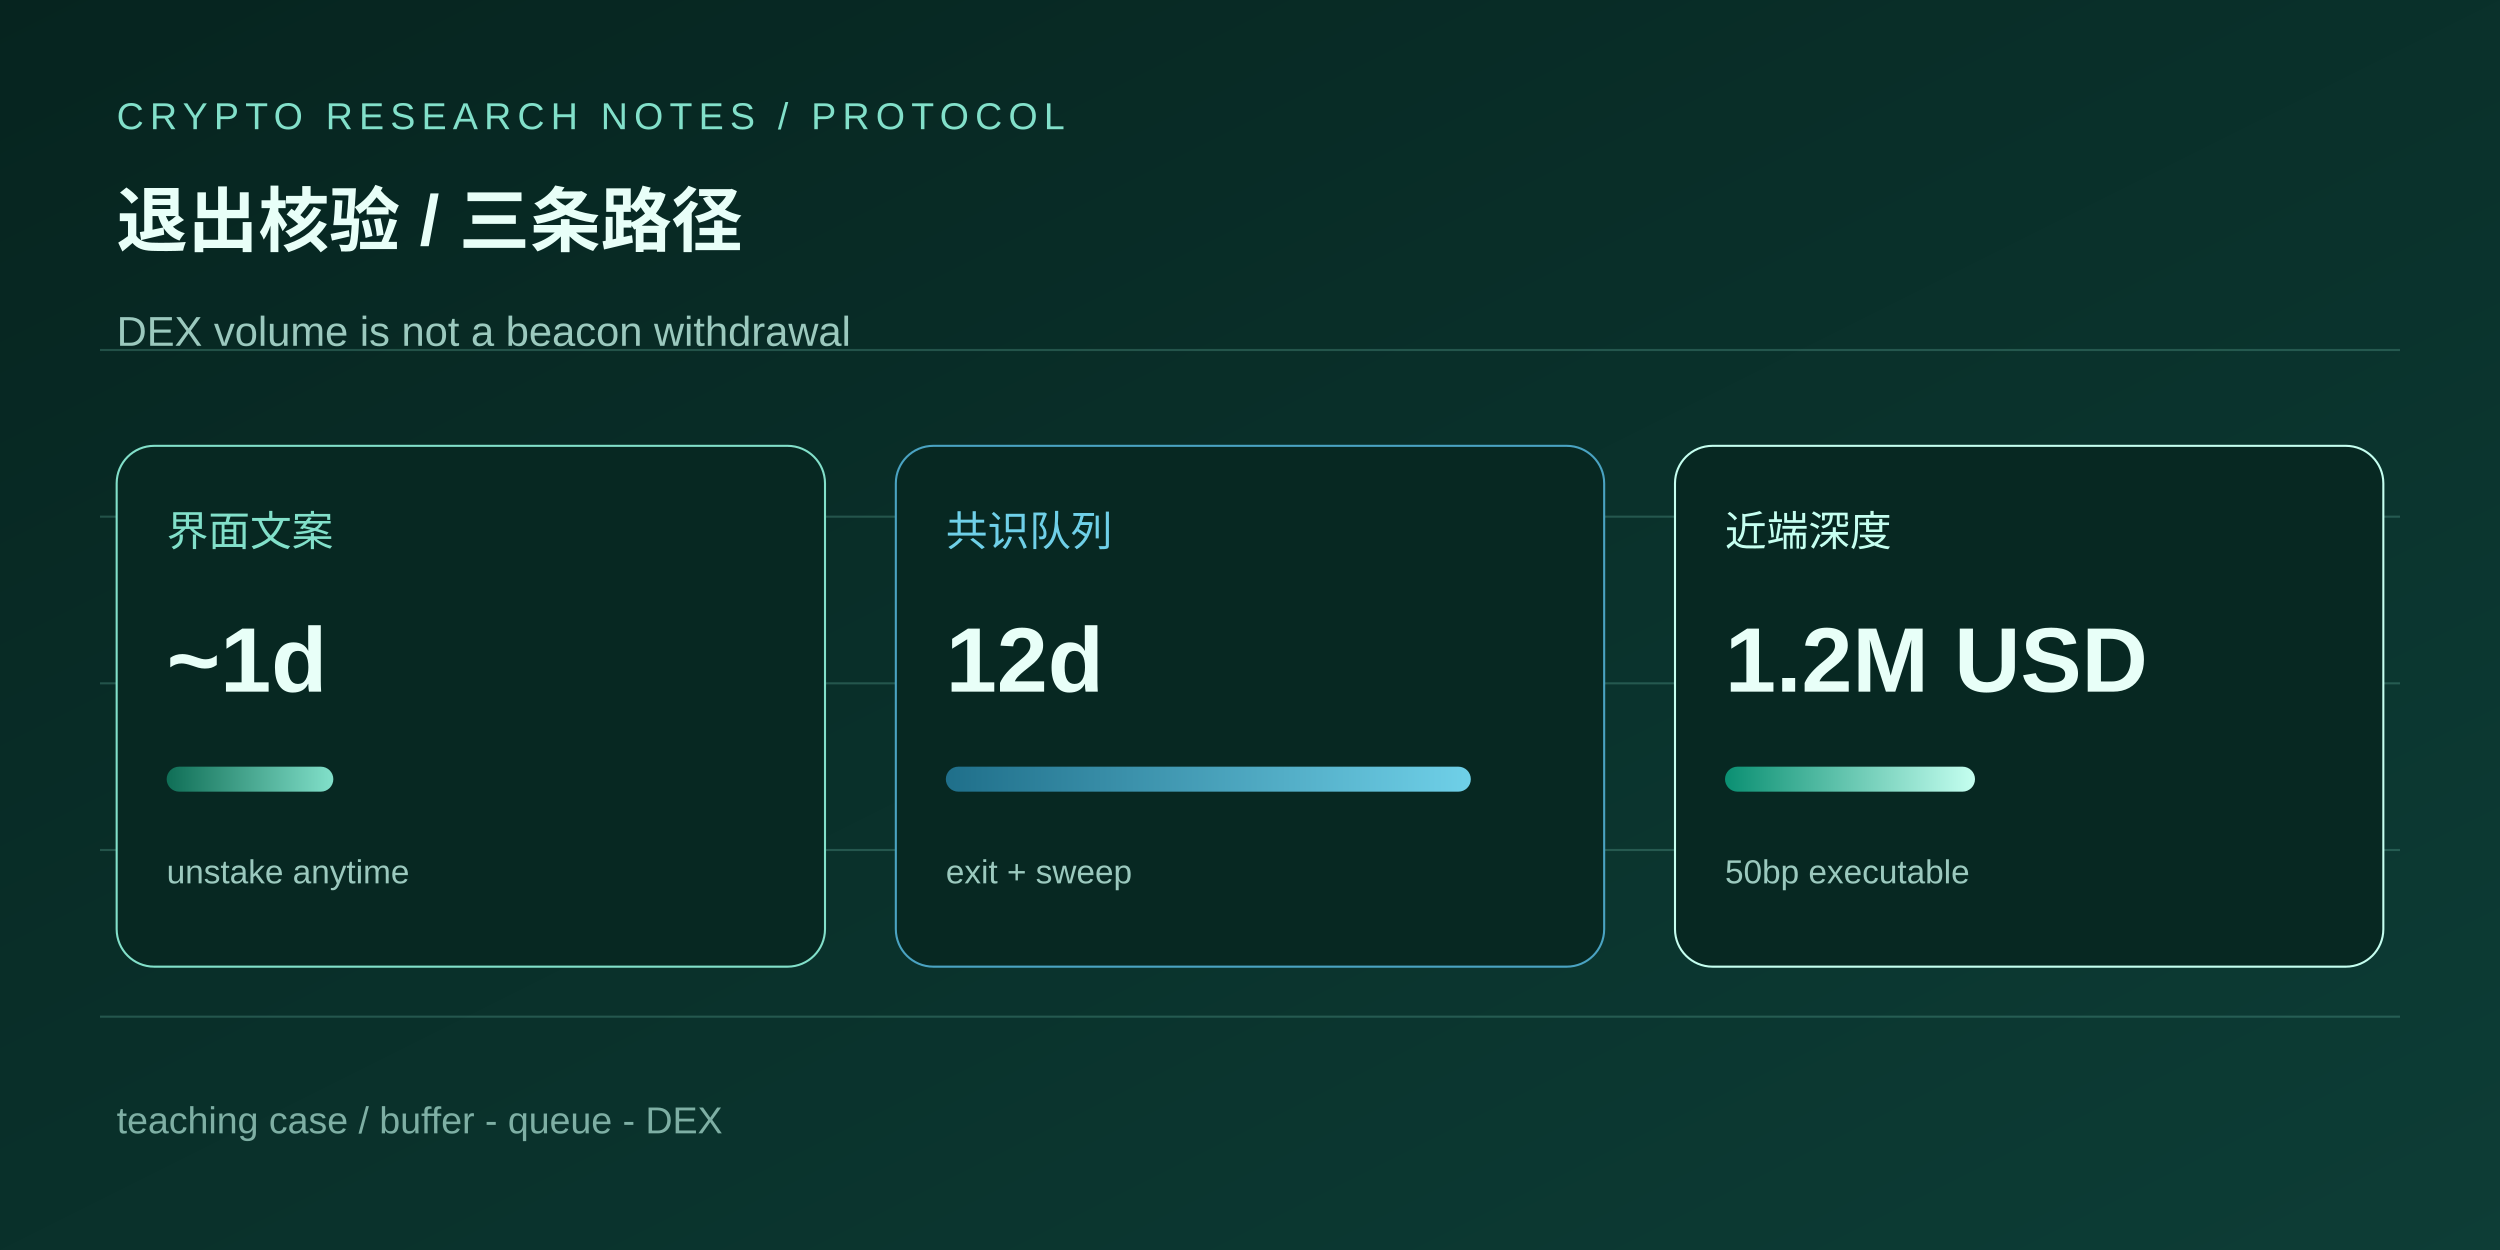
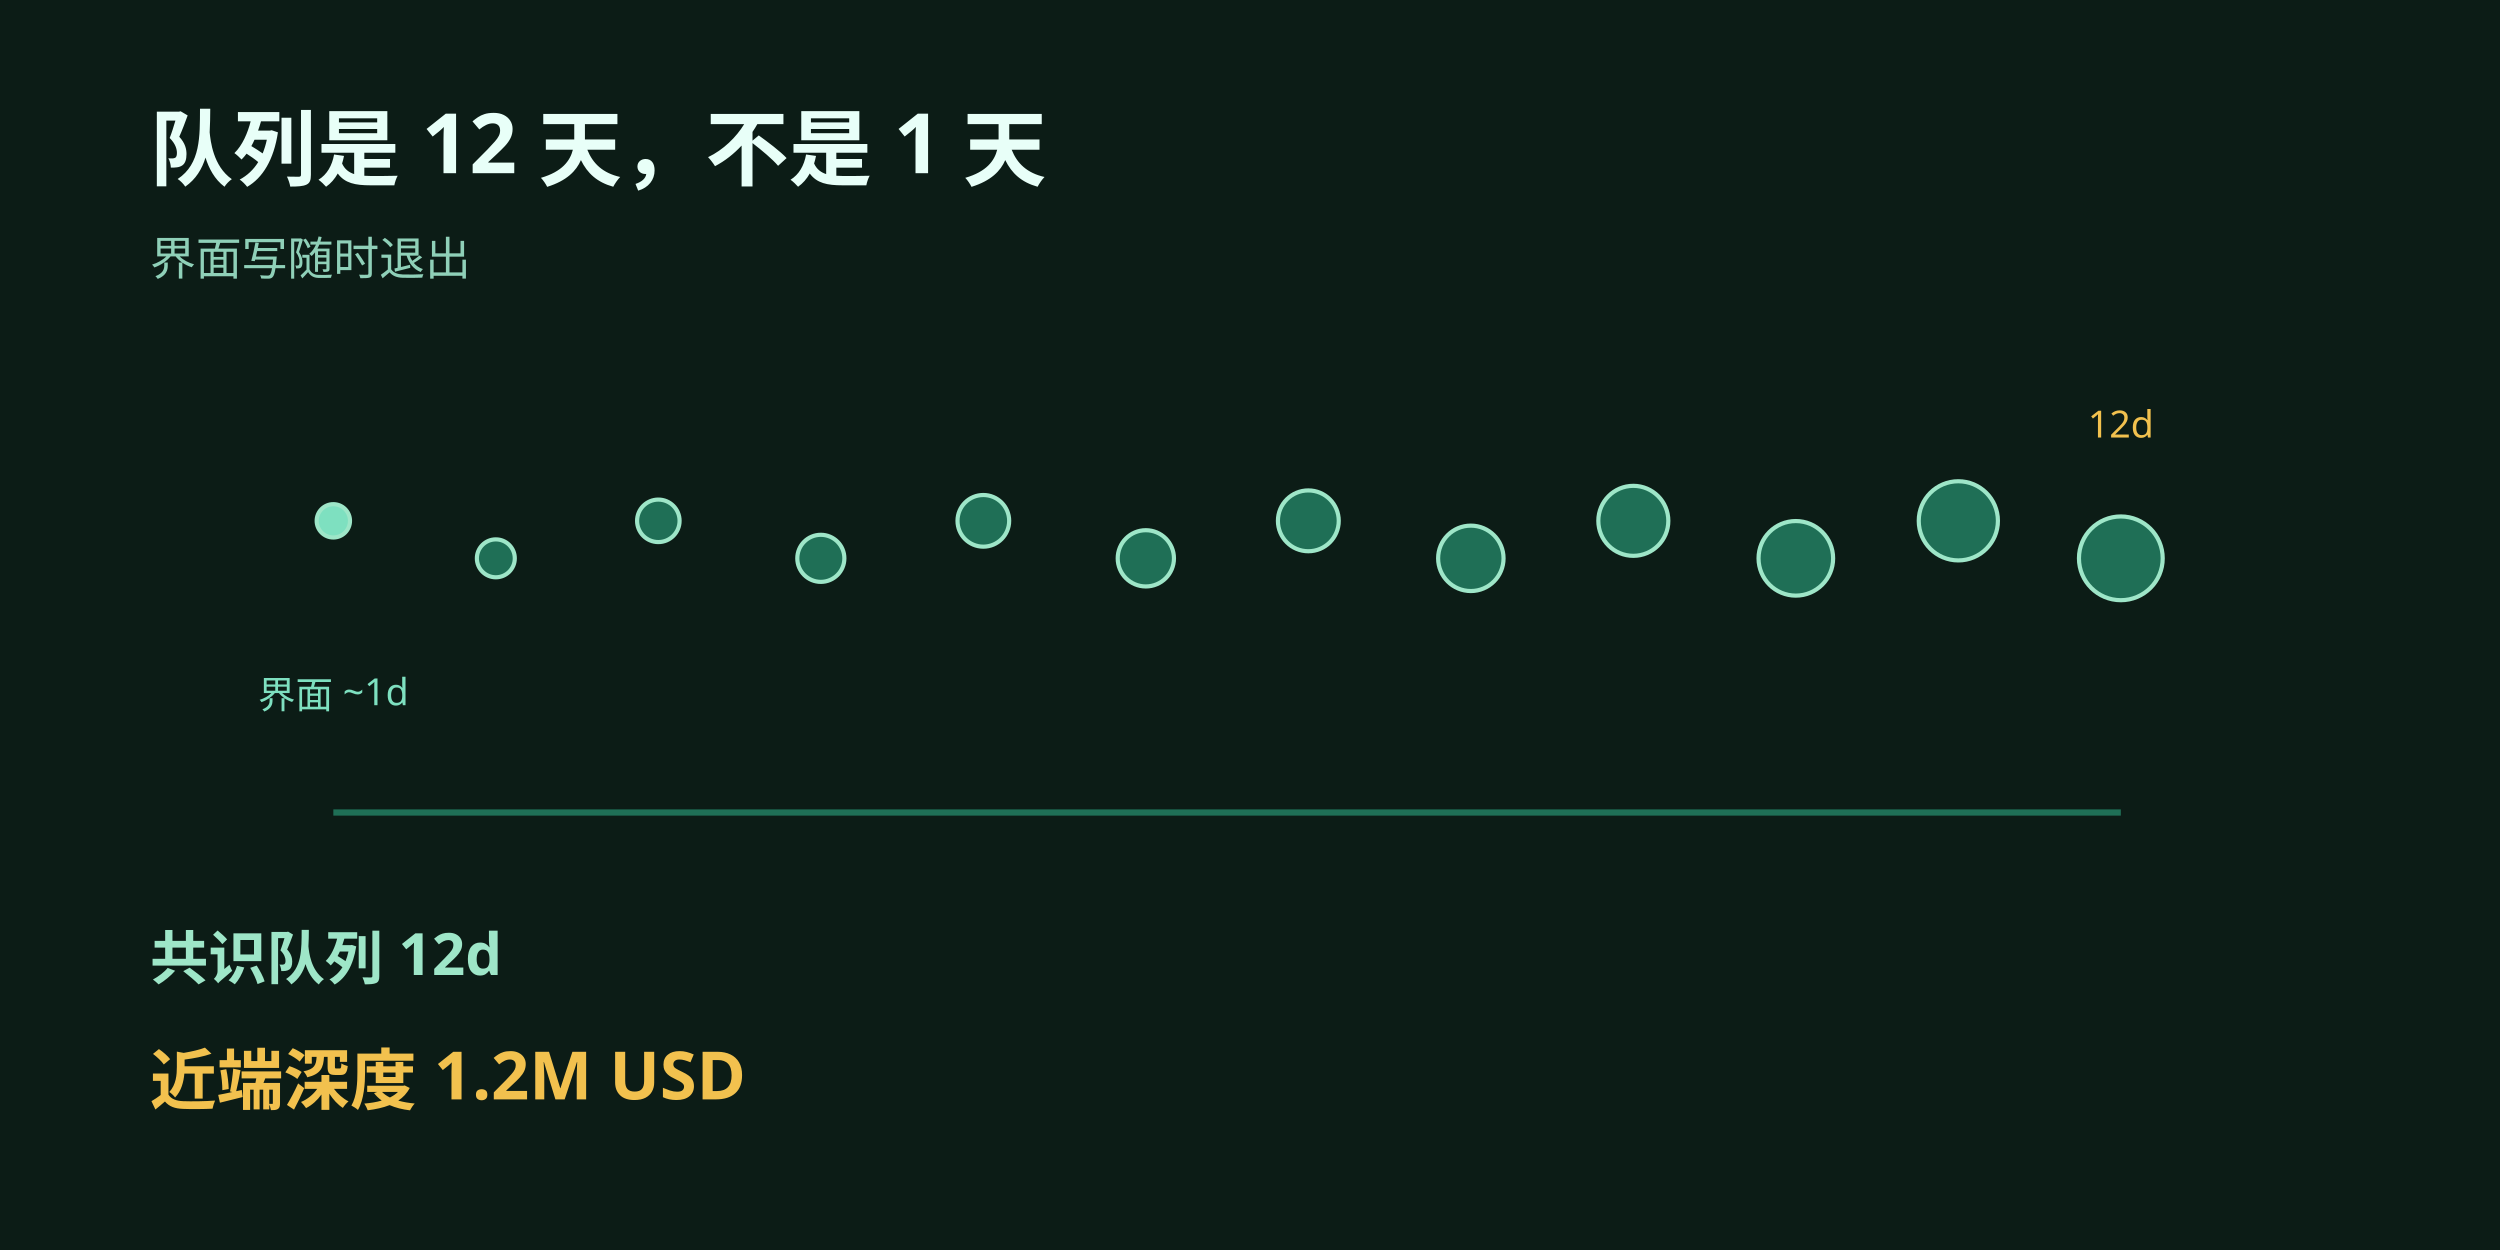
- <svg xmlns="http://www.w3.org/2000/svg" width="1200" height="600" viewBox="0 0 1200 600" role="img" aria-label="zh-cover">
-   <defs>
-     <linearGradient id="bg" x1="0" y1="0" x2="1" y2="1">
-       <stop offset="0" stop-color="#06241f" />
-       <stop offset="1" stop-color="#0d3d36" />
-     </linearGradient>
-     <linearGradient id="barUi" x1="0" y1="0" x2="1" y2="0">
-       <stop offset="0" stop-color="#0f6e56" />
-       <stop offset="1" stop-color="#82e0ca" />
-     </linearGradient>
-     <linearGradient id="barQ" x1="0" y1="0" x2="1" y2="0">
-       <stop offset="0" stop-color="#1f6f8a" />
-       <stop offset="1" stop-color="#6fd0e8" />
-     </linearGradient>
-     <linearGradient id="barDex" x1="0" y1="0" x2="1" y2="0">
-       <stop offset="0" stop-color="#0a8f72" />
-       <stop offset="1" stop-color="#c5fff0" />
-     </linearGradient>
-   </defs>
-   <rect width="1200" height="600" fill="url(#bg)" />
-   <g fill="none" stroke="#82e0ca" opacity=".22">
-     <path d="M48 168H1152" />
-     <path d="M48 248H1152" />
-     <path d="M48 328H1152" />
-     <path d="M48 408H1152" />
-     <path d="M48 488H1152" />
-   </g>
-   <g font-family="Microsoft YaHei,Segoe UI,Arial,sans-serif">
-     <text x="56" y="62" fill="#82e0ca" font-size="18" letter-spacing="3">CRYPTO RESEARCH NOTES / PROTOCOL</text>
-     <text x="56" y="118" fill="#e8fff8" font-size="34" font-weight="700">退出核验 / 三条路径</text>
-     <text x="56" y="166" fill="#9bc9be" font-size="20">DEX volume is not a beacon withdrawal</text>
-     <rect x="56" y="214" width="340" height="250" rx="18" fill="#072822" stroke="#82e0ca" />
-     <text x="80" y="262" fill="#82e0ca" font-size="20">界面文案</text>
-     <text x="80" y="332" fill="#e8fff8" font-size="44" font-weight="700">~1d</text>
-     <rect x="80" y="368" width="80" height="12" rx="6" fill="url(#barUi)" />
-     <text x="80" y="424" fill="#9bc9be" font-size="16">unstake anytime</text>
-     <rect x="430" y="214" width="340" height="250" rx="18" fill="#072822" stroke="#4aa3c2" />
-     <text x="454" y="262" fill="#6fd0e8" font-size="20">共识队列</text>
-     <text x="454" y="332" fill="#e8fff8" font-size="44" font-weight="700">12d</text>
-     <rect x="454" y="368" width="252" height="12" rx="6" fill="url(#barQ)" />
-     <text x="454" y="424" fill="#9bc9be" font-size="16">exit + sweep</text>
-     <rect x="804" y="214" width="340" height="250" rx="18" fill="#072822" stroke="#c5fff0" />
-     <text x="828" y="262" fill="#c5fff0" font-size="20">近端深度</text>
-     <text x="828" y="332" fill="#e8fff8" font-size="44" font-weight="700">1.2M USD</text>
-     <rect x="828" y="368" width="120" height="12" rx="6" fill="url(#barDex)" />
-     <text x="828" y="424" fill="#9bc9be" font-size="16">50bp executable</text>
-     <text x="56" y="544" fill="#7eafa4" font-size="18">teaching case / buffer - queue - DEX</text>
+ <svg xmlns="http://www.w3.org/2000/svg" width="1200" height="600" viewBox="0 0 1200 600">
+   <rect width="1200" height="600" fill="#0c1c16" />
+   <g font-family="Segoe UI, Microsoft YaHei, sans-serif">
+     <text x="72" y="86" fill="#e8fff8" font-size="40" font-weight="700">队列是 12 天，不是 1 天</text>
+     <text x="72" y="132" fill="#8fd0b8" font-size="22">界面写随时退出</text>
+     <circle cx="160" cy="250" r="8.0" fill="#7ee0c0" stroke="#9ee6c8" stroke-width="2" />
+     <circle cx="238" cy="268" r="9.1" fill="#1f6f56" stroke="#9ee6c8" stroke-width="2" />
+     <circle cx="316" cy="250" r="10.2" fill="#1f6f56" stroke="#9ee6c8" stroke-width="2" />
+     <circle cx="394" cy="268" r="11.3" fill="#1f6f56" stroke="#9ee6c8" stroke-width="2" />
+     <circle cx="472" cy="250" r="12.4" fill="#1f6f56" stroke="#9ee6c8" stroke-width="2" />
+     <circle cx="550" cy="268" r="13.5" fill="#1f6f56" stroke="#9ee6c8" stroke-width="2" />
+     <circle cx="628" cy="250" r="14.6" fill="#1f6f56" stroke="#9ee6c8" stroke-width="2" />
+     <circle cx="706" cy="268" r="15.7" fill="#1f6f56" stroke="#9ee6c8" stroke-width="2" />
+     <circle cx="784" cy="250" r="16.8" fill="#1f6f56" stroke="#9ee6c8" stroke-width="2" />
+     <circle cx="862" cy="268" r="17.9" fill="#1f6f56" stroke="#9ee6c8" stroke-width="2" />
+     <circle cx="940" cy="250" r="19.0" fill="#1f6f56" stroke="#9ee6c8" stroke-width="2" />
+     <circle cx="1018" cy="268" r="20.1" fill="#1f6f56" stroke="#9ee6c8" stroke-width="2" />
+     <text x="160" y="340" fill="#7ee0c0" font-size="18" text-anchor="middle">界面 ~1d</text>
+     <text x="1018" y="210" fill="#f2c14e" font-size="18" text-anchor="middle">12d</text>
+     <path d="M160 390 H1018" stroke="#1f6f56" stroke-width="3" />
+     <text x="72" y="470" fill="#9ee6c8" font-size="28" font-weight="700">共识队列 12d</text>
+     <text x="72" y="530" fill="#f2c14e" font-size="32" font-weight="700">近端深度 1.2M USD</text>
  </g>
</svg>
